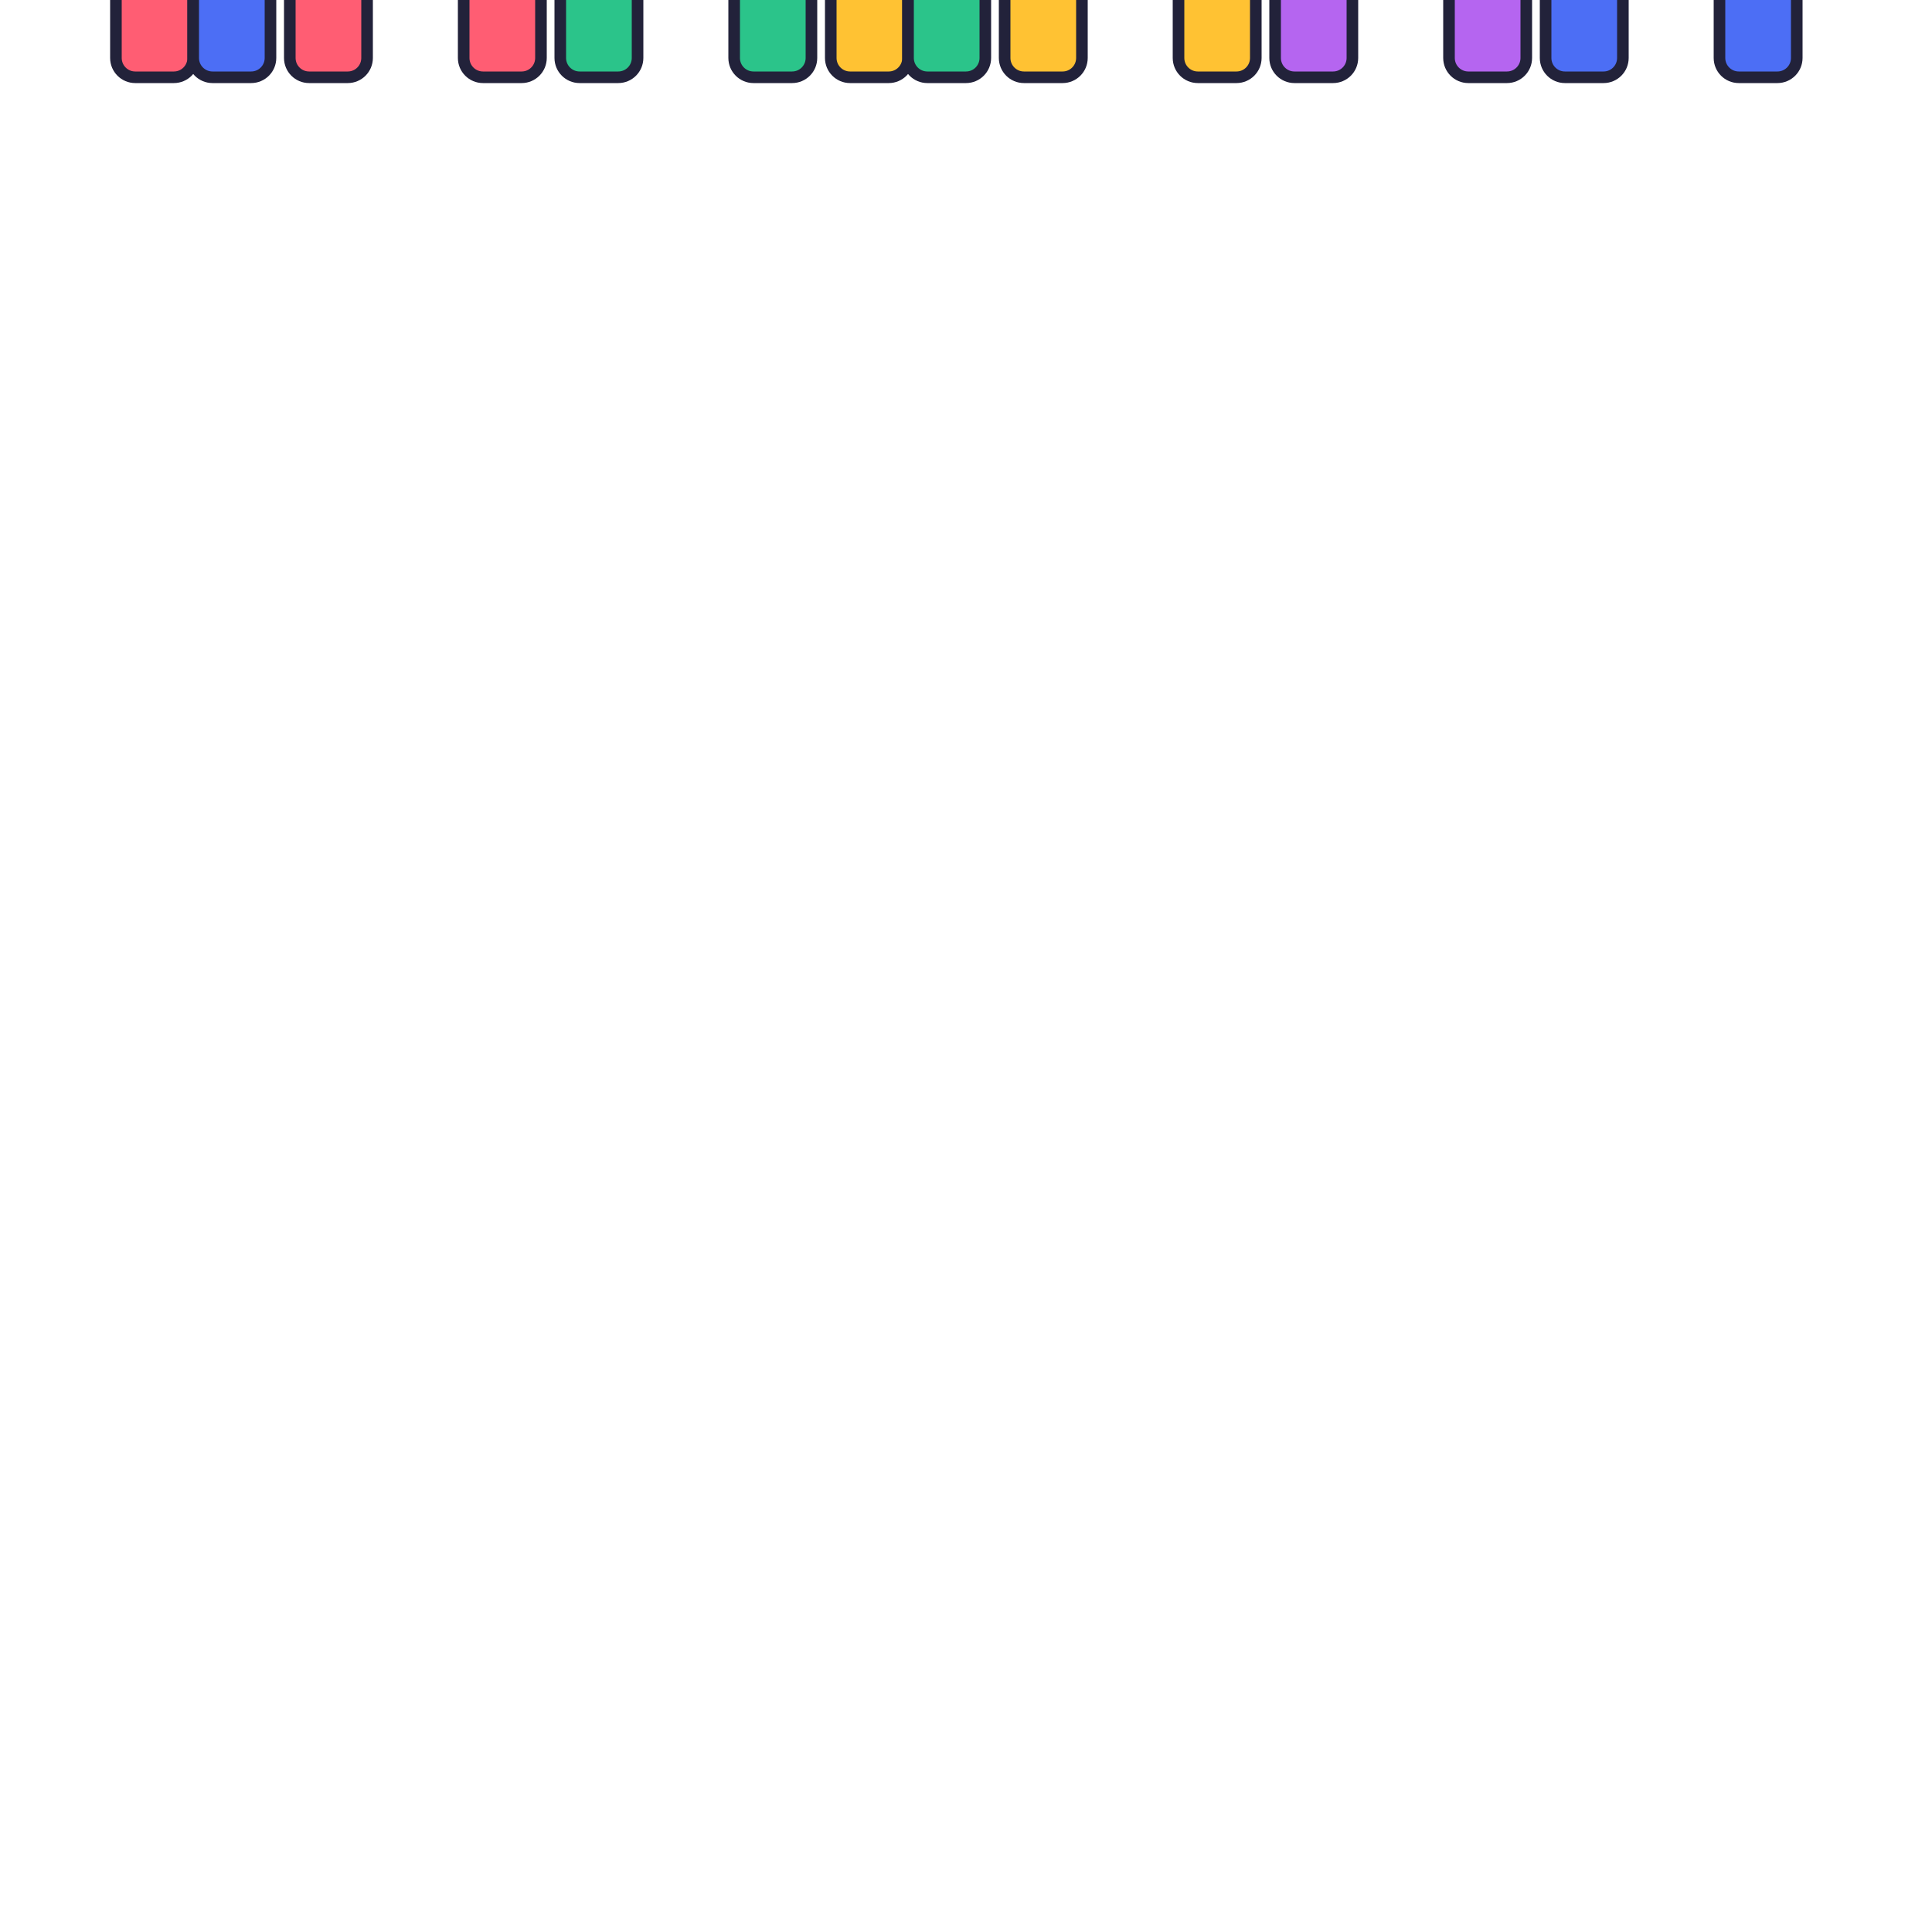
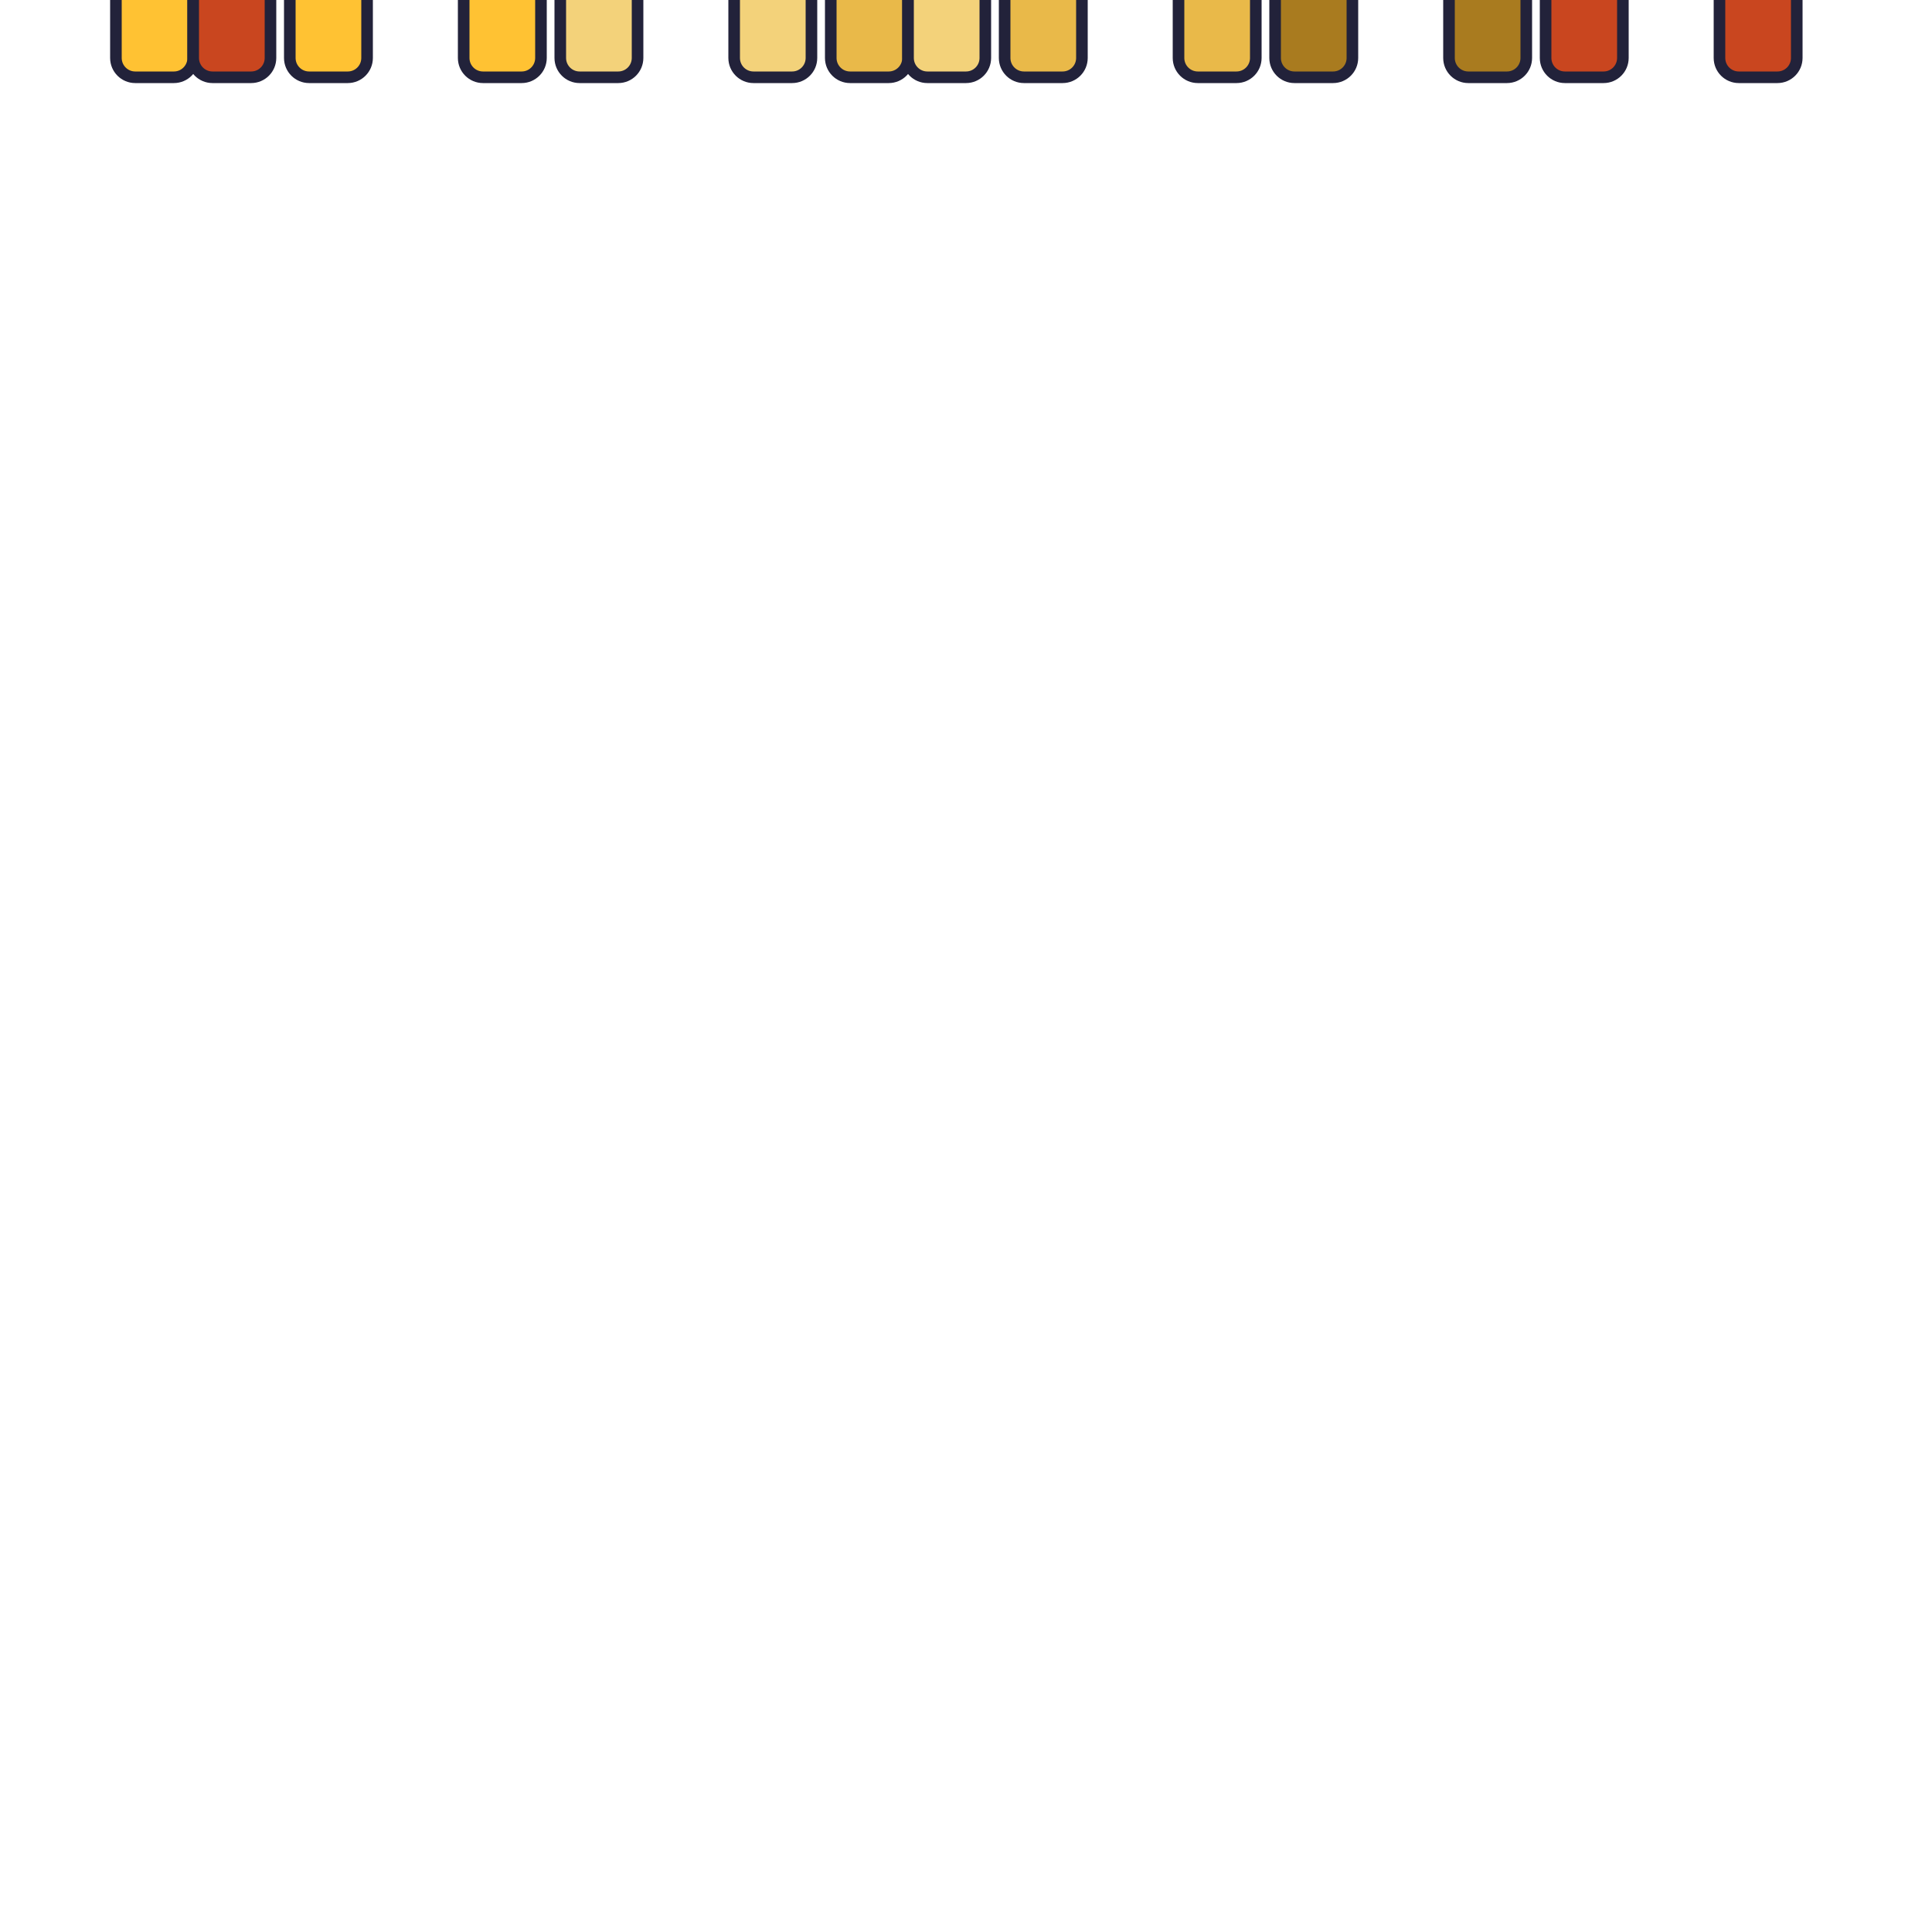
<svg xmlns="http://www.w3.org/2000/svg" width="100" height="100" viewBox="0 0 100 100">
  <g stroke="#22223A" stroke-width=".6">
-     <rect x="6" y="-4" width="4" height="8" rx="1" fill="#FF5D73">
+     <rect x="6" y="-4" width="4" height="8" rx="1" fill="#FFC233">
      <animateTransform attributeName="transform" type="translate" values="0 -12;-6 112" dur="1.8s" begin="0s" repeatCount="indefinite" />
      <animateTransform attributeName="transform" type="rotate" values="0 8 0;-360 8 0" dur="1.8s" begin="0s" repeatCount="indefinite" additive="sum" />
    </rect>
-     <rect x="43" y="-4" width="4" height="8" rx="1" fill="#FFC233">
+     <rect x="43" y="-4" width="4" height="8" rx="1" fill="#E9B949">
      <animateTransform attributeName="transform" type="translate" values="0 -12;0 112" dur="2.15s" begin="-0.53s" repeatCount="indefinite" />
      <animateTransform attributeName="transform" type="rotate" values="0 45 0;360 45 0" dur="2.15s" begin="-0.53s" repeatCount="indefinite" additive="sum" />
    </rect>
-     <rect x="80" y="-4" width="4" height="8" rx="1" fill="#4C6EF5">
+     <rect x="80" y="-4" width="4" height="8" rx="1" fill="#C9461F">
      <animateTransform attributeName="transform" type="translate" values="0 -12;6 112" dur="2.5s" begin="-1.06s" repeatCount="indefinite" />
      <animateTransform attributeName="transform" type="rotate" values="0 82 0;-360 82 0" dur="2.5s" begin="-1.06s" repeatCount="indefinite" additive="sum" />
    </rect>
-     <rect x="29" y="-4" width="4" height="8" rx="1" fill="#2BC48A">
+     <rect x="29" y="-4" width="4" height="8" rx="1" fill="#F3D27A">
      <animateTransform attributeName="transform" type="translate" values="0 -12;-6 112" dur="2.85s" begin="-1.59s" repeatCount="indefinite" />
      <animateTransform attributeName="transform" type="rotate" values="0 31 0;360 31 0" dur="2.85s" begin="-1.59s" repeatCount="indefinite" additive="sum" />
    </rect>
-     <rect x="66" y="-4" width="4" height="8" rx="1" fill="#B565F0">
+     <rect x="66" y="-4" width="4" height="8" rx="1" fill="#A97B1F">
      <animateTransform attributeName="transform" type="translate" values="0 -12;0 112" dur="1.8s" begin="-0.32s" repeatCount="indefinite" />
      <animateTransform attributeName="transform" type="rotate" values="0 68 0;-360 68 0" dur="1.8s" begin="-0.32s" repeatCount="indefinite" additive="sum" />
    </rect>
-     <rect x="15" y="-4" width="4" height="8" rx="1" fill="#FF5D73">
+     <rect x="15" y="-4" width="4" height="8" rx="1" fill="#FFC233">
      <animateTransform attributeName="transform" type="translate" values="0 -12;6 112" dur="2.15s" begin="-0.5s" repeatCount="indefinite" />
      <animateTransform attributeName="transform" type="rotate" values="0 17 0;360 17 0" dur="2.15s" begin="-0.5s" repeatCount="indefinite" additive="sum" />
    </rect>
-     <rect x="52" y="-4" width="4" height="8" rx="1" fill="#FFC233">
+     <rect x="52" y="-4" width="4" height="8" rx="1" fill="#E9B949">
      <animateTransform attributeName="transform" type="translate" values="0 -12;-6 112" dur="2.5s" begin="-0.68s" repeatCount="indefinite" />
      <animateTransform attributeName="transform" type="rotate" values="0 54 0;-360 54 0" dur="2.5s" begin="-0.68s" repeatCount="indefinite" additive="sum" />
    </rect>
-     <rect x="89" y="-4" width="4" height="8" rx="1" fill="#4C6EF5">
+     <rect x="89" y="-4" width="4" height="8" rx="1" fill="#C9461F">
      <animateTransform attributeName="transform" type="translate" values="0 -12;0 112" dur="2.85s" begin="-0.86s" repeatCount="indefinite" />
      <animateTransform attributeName="transform" type="rotate" values="0 91 0;360 91 0" dur="2.85s" begin="-0.86s" repeatCount="indefinite" additive="sum" />
    </rect>
-     <rect x="38" y="-4" width="4" height="8" rx="1" fill="#2BC48A">
+     <rect x="38" y="-4" width="4" height="8" rx="1" fill="#F3D27A">
      <animateTransform attributeName="transform" type="translate" values="0 -12;6 112" dur="1.8s" begin="-0.64s" repeatCount="indefinite" />
      <animateTransform attributeName="transform" type="rotate" values="0 40 0;-360 40 0" dur="1.8s" begin="-0.64s" repeatCount="indefinite" additive="sum" />
    </rect>
-     <rect x="75" y="-4" width="4" height="8" rx="1" fill="#B565F0">
+     <rect x="75" y="-4" width="4" height="8" rx="1" fill="#A97B1F">
      <animateTransform attributeName="transform" type="translate" values="0 -12;-6 112" dur="2.15s" begin="-0.47s" repeatCount="indefinite" />
      <animateTransform attributeName="transform" type="rotate" values="0 77 0;360 77 0" dur="2.15s" begin="-0.47s" repeatCount="indefinite" additive="sum" />
    </rect>
-     <rect x="24" y="-4" width="4" height="8" rx="1" fill="#FF5D73">
+     <rect x="24" y="-4" width="4" height="8" rx="1" fill="#FFC233">
      <animateTransform attributeName="transform" type="translate" values="0 -12;0 112" dur="2.5s" begin="-0.3s" repeatCount="indefinite" />
      <animateTransform attributeName="transform" type="rotate" values="0 26 0;-360 26 0" dur="2.5s" begin="-0.3s" repeatCount="indefinite" additive="sum" />
    </rect>
-     <rect x="61" y="-4" width="4" height="8" rx="1" fill="#FFC233">
+     <rect x="61" y="-4" width="4" height="8" rx="1" fill="#E9B949">
      <animateTransform attributeName="transform" type="translate" values="0 -12;6 112" dur="2.85s" begin="-0.13s" repeatCount="indefinite" />
      <animateTransform attributeName="transform" type="rotate" values="0 63 0;360 63 0" dur="2.85s" begin="-0.13s" repeatCount="indefinite" additive="sum" />
    </rect>
-     <rect x="10" y="-4" width="4" height="8" rx="1" fill="#4C6EF5">
+     <rect x="10" y="-4" width="4" height="8" rx="1" fill="#C9461F">
      <animateTransform attributeName="transform" type="translate" values="0 -12;-6 112" dur="1.8s" begin="-0.96s" repeatCount="indefinite" />
      <animateTransform attributeName="transform" type="rotate" values="0 12 0;-360 12 0" dur="1.8s" begin="-0.96s" repeatCount="indefinite" additive="sum" />
    </rect>
-     <rect x="47" y="-4" width="4" height="8" rx="1" fill="#2BC48A">
+     <rect x="47" y="-4" width="4" height="8" rx="1" fill="#F3D27A">
      <animateTransform attributeName="transform" type="translate" values="0 -12;0 112" dur="2.15s" begin="-0.44s" repeatCount="indefinite" />
      <animateTransform attributeName="transform" type="rotate" values="0 49 0;360 49 0" dur="2.15s" begin="-0.44s" repeatCount="indefinite" additive="sum" />
    </rect>
  </g>
</svg>
